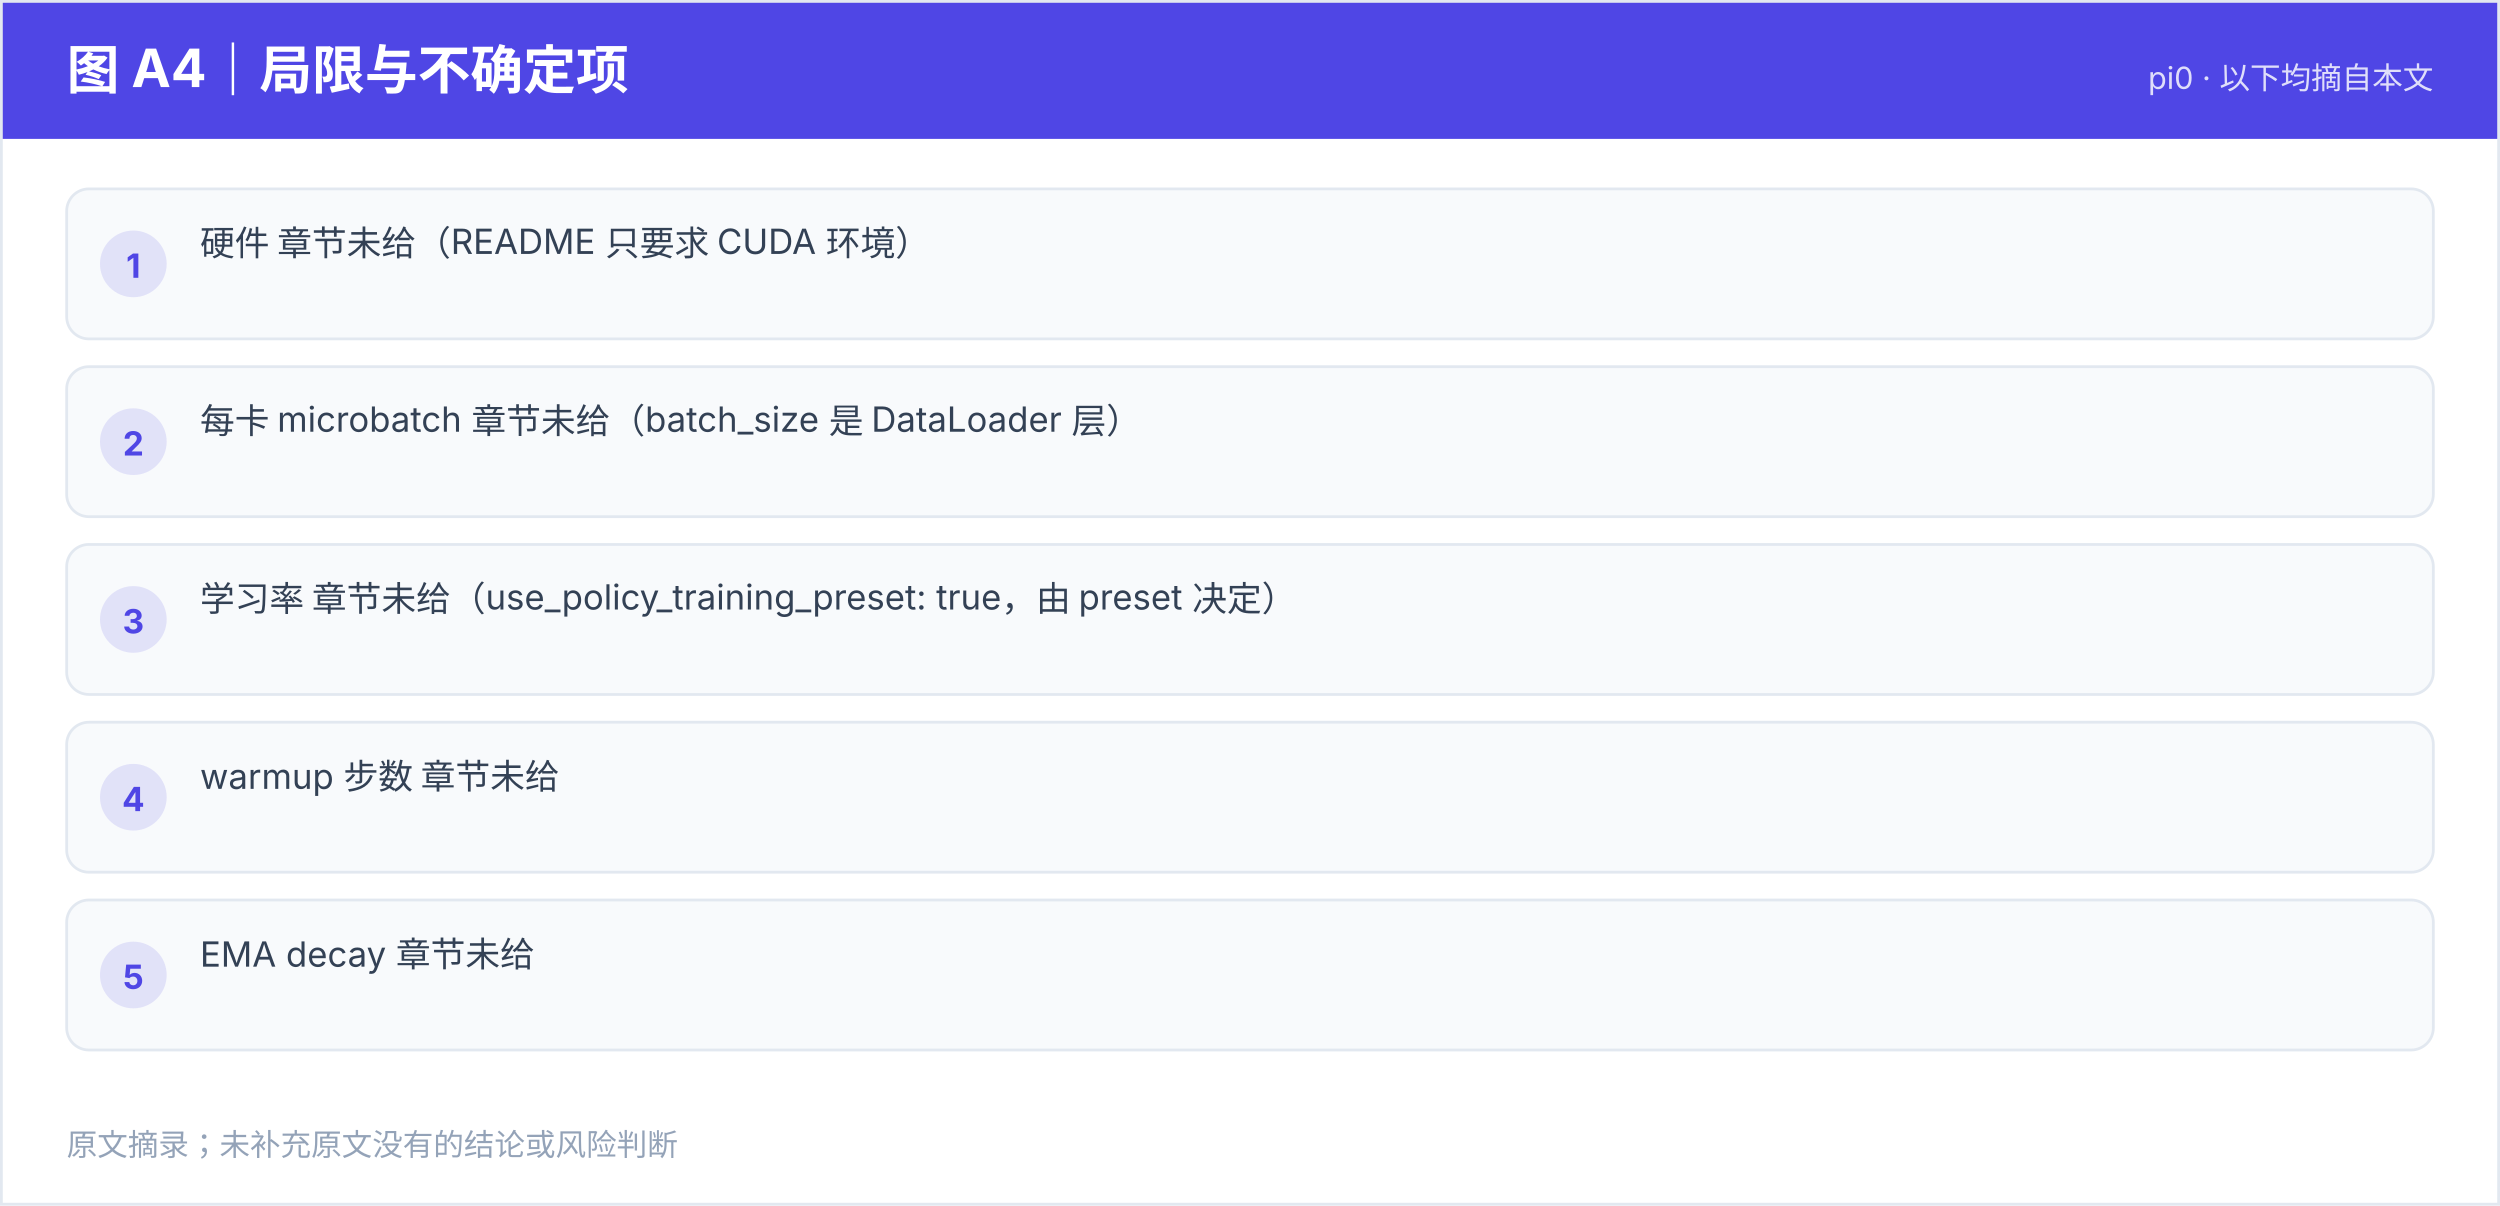
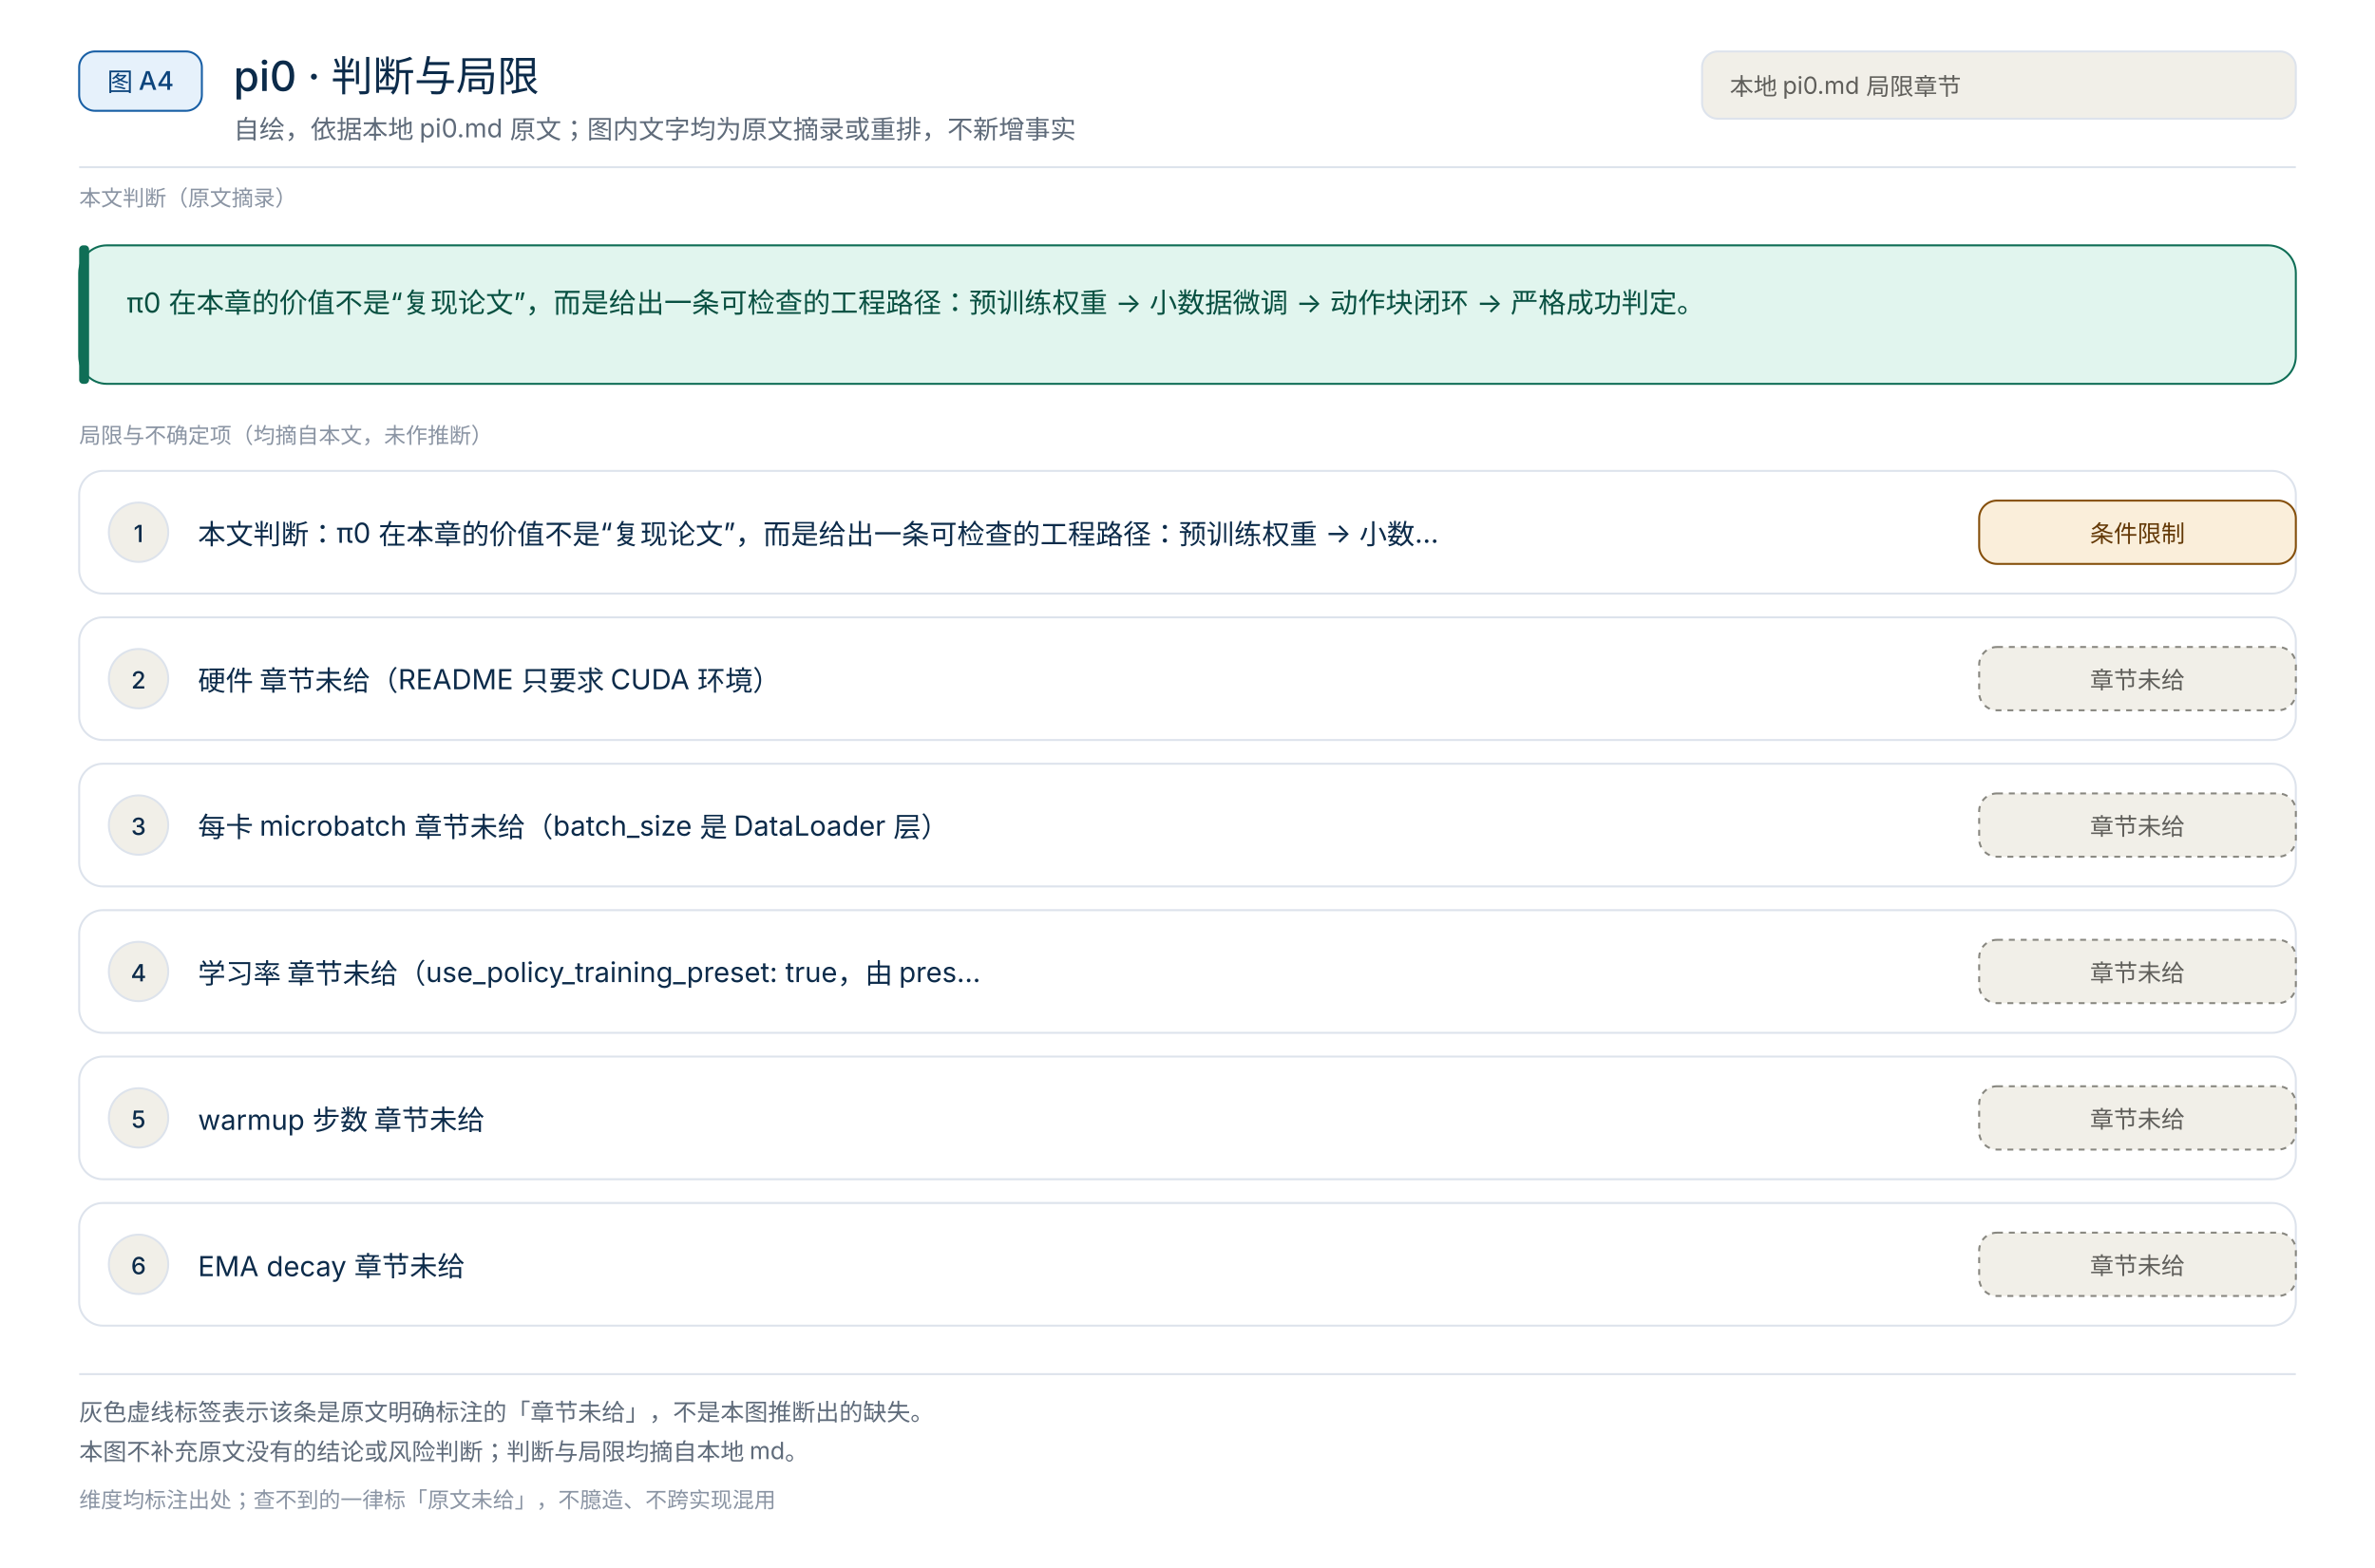
- <svg xmlns="http://www.w3.org/2000/svg" viewBox="0 0 900 434" width="900" height="434" font-family="PingFang SC, -apple-system, BlinkMacSystemFont, Microsoft YaHei, sans-serif">
-   <rect width="900" height="434" fill="#ffffff" />
-   <rect x="0" y="0" width="900" height="50" fill="#4f46e5" />
-   <text x="24" y="32" font-size="19" fill="#ffffff" font-weight="700" text-anchor="start">图 A4｜局限与不确定项</text>
-   <text x="876" y="32" font-size="11" fill="#ffffff" font-weight="400" text-anchor="end" opacity="0.82">pi0 · 以下均摘自本文</text>
-   <rect x="24" y="68" width="852" height="54" rx="8" fill="#f8fafc" stroke="#e2e8f0" />
-   <circle cx="48" cy="95" r="12" fill="#4f46e5" opacity="0.14" />
-   <text x="48" y="100" font-size="12" fill="#4f46e5" font-weight="700" text-anchor="middle">1</text>
-   <text x="72" y="92" font-size="12.5" fill="#334155" font-weight="400" text-anchor="start">硬件 章节未给（README 只要求 CUDA 环境）</text>
-   <rect x="24" y="132" width="852" height="54" rx="8" fill="#f8fafc" stroke="#e2e8f0" />
-   <circle cx="48" cy="159" r="12" fill="#4f46e5" opacity="0.14" />
-   <text x="48" y="164" font-size="12" fill="#4f46e5" font-weight="700" text-anchor="middle">2</text>
-   <text x="72" y="156" font-size="12.5" fill="#334155" font-weight="400" text-anchor="start">每卡 microbatch 章节未给（batch_size 是 DataLoader 层）</text>
-   <rect x="24" y="196" width="852" height="54" rx="8" fill="#f8fafc" stroke="#e2e8f0" />
-   <circle cx="48" cy="223" r="12" fill="#4f46e5" opacity="0.14" />
-   <text x="48" y="228" font-size="12" fill="#4f46e5" font-weight="700" text-anchor="middle">3</text>
-   <text x="72" y="220" font-size="12.5" fill="#334155" font-weight="400" text-anchor="start">学习率 章节未给（use_policy_training_preset: true，由 preset 决定）</text>
-   <rect x="24" y="260" width="852" height="54" rx="8" fill="#f8fafc" stroke="#e2e8f0" />
-   <circle cx="48" cy="287" r="12" fill="#4f46e5" opacity="0.14" />
-   <text x="48" y="292" font-size="12" fill="#4f46e5" font-weight="700" text-anchor="middle">4</text>
-   <text x="72" y="284" font-size="12.5" fill="#334155" font-weight="400" text-anchor="start">warmup 步数 章节未给</text>
-   <rect x="24" y="324" width="852" height="54" rx="8" fill="#f8fafc" stroke="#e2e8f0" />
-   <circle cx="48" cy="351" r="12" fill="#4f46e5" opacity="0.14" />
-   <text x="48" y="356" font-size="12" fill="#4f46e5" font-weight="700" text-anchor="middle">5</text>
-   <text x="72" y="348" font-size="12.5" fill="#334155" font-weight="400" text-anchor="start">EMA decay 章节未给</text>
-   <text x="24" y="416" font-size="11" fill="#94a3b8" font-weight="400" text-anchor="start">原文摘录；未补充原文没有的结论或风险判断</text>
-   <rect x="0.5" y="0.5" width="899" height="433" fill="none" stroke="#e2e8f0" />
+ <svg xmlns="http://www.w3.org/2000/svg" width="1200" height="792" viewBox="0 0 1200 792" role="img">
+   <defs>
+     <marker id="arrow" viewBox="0 0 10 10" refX="8" refY="5" markerWidth="6" markerHeight="6" orient="auto-start-reverse">
+       <path d="M2 1L8 5L2 9" fill="none" stroke="#185FA5" stroke-width="1.6" stroke-linecap="round" stroke-linejoin="round" />
+     </marker>
+   </defs>
+   <rect x="0" y="0" width="1200" height="792" rx="0" fill="#FFFFFF" stroke="#FFFFFF" stroke-width="1" />
+   <text x="118" y="46" font-family="-apple-system,BlinkMacSystemFont,'PingFang SC','Microsoft YaHei',sans-serif" font-size="21" font-weight="500" fill="#0C2B4A" text-anchor="start">pi0 · 判断与局限</text>
+   <text x="118" y="70" font-family="-apple-system,BlinkMacSystemFont,'PingFang SC','Microsoft YaHei',sans-serif" font-size="13" font-weight="400" fill="#5F6B7A" text-anchor="start">自绘，依据本地 pi0.md 原文；图内文字均为原文摘录或重排，不新增事实</text>
+   <rect x="40" y="84" width="1120" height="1" rx="0" fill="#DDE3EC" stroke="#DDE3EC" stroke-width="0" />
+   <rect x="860" y="26" width="300" height="34" rx="8" fill="#F1EFE8" stroke="#DDE3EC" stroke-width="1" />
+   <text x="874" y="48" font-family="-apple-system,BlinkMacSystemFont,'PingFang SC','Microsoft YaHei',sans-serif" font-size="12" font-weight="400" fill="#5F5E5A" text-anchor="start">本地 pi0.md 局限章节</text>
+   <rect x="40" y="26" width="62" height="30" rx="8" fill="#E6F1FB" stroke="#185FA5" stroke-width="1" />
+   <text x="71" y="46" font-family="-apple-system,BlinkMacSystemFont,'PingFang SC','Microsoft YaHei',sans-serif" font-size="13" font-weight="500" fill="#0C447C" text-anchor="middle">图 A4</text>
+   <text x="40" y="104" font-family="-apple-system,BlinkMacSystemFont,'PingFang SC','Microsoft YaHei',sans-serif" font-size="11" font-weight="400" fill="#8A94A3" text-anchor="start">本文判断（原文摘录）</text>
+   <rect x="40" y="124" width="1120" height="70" rx="14" fill="#E1F5EE" stroke="#0F6E56" stroke-width="1" />
+   <rect x="40" y="124" width="5" height="70" rx="2" fill="#0F6E56" stroke="#0F6E56" stroke-width="0" />
+   <text x="64" y="158" font-family="-apple-system,BlinkMacSystemFont,'PingFang SC','Microsoft YaHei',sans-serif" font-size="14" font-weight="400" fill="#085041" text-anchor="start">π0 在本章的价值不是“复现论文”，而是给出一条可检查的工程路径：预训练权重 → 小数据微调 → 动作块闭环 → 严格成功判定。</text>
+   <text x="40" y="224" font-family="-apple-system,BlinkMacSystemFont,'PingFang SC','Microsoft YaHei',sans-serif" font-size="11" font-weight="400" fill="#8A94A3" text-anchor="start">局限与不确定项（均摘自本文，未作推断）</text>
+   <rect x="40" y="238" width="1120" height="62" rx="12" fill="#FFFFFF" stroke="#DDE3EC" stroke-width="1" />
+   <circle cx="70" cy="269" r="15" fill="#F1EFE8" stroke="#DDE3EC" stroke-width="1" />
+   <text x="70" y="274" font-family="-apple-system,BlinkMacSystemFont,'PingFang SC','Microsoft YaHei',sans-serif" font-size="12" font-weight="500" fill="#0C2B4A" text-anchor="middle">1</text>
+   <text x="100" y="275" font-family="-apple-system,BlinkMacSystemFont,'PingFang SC','Microsoft YaHei',sans-serif" font-size="14" font-weight="400" fill="#0C2B4A" text-anchor="start">本文判断：π0 在本章的价值不是“复现论文”，而是给出一条可检查的工程路径：预训练权重 → 小数…</text>
+   <rect x="1000" y="253" width="160" height="32" rx="9" fill="#FAEEDA" stroke="#854F0B" stroke-width="1" />
+   <text x="1080" y="274" font-family="-apple-system,BlinkMacSystemFont,'PingFang SC','Microsoft YaHei',sans-serif" font-size="12" font-weight="400" fill="#633806" text-anchor="middle">条件限制</text>
+   <rect x="40" y="312" width="1120" height="62" rx="12" fill="#FFFFFF" stroke="#DDE3EC" stroke-width="1" />
+   <circle cx="70" cy="343" r="15" fill="#F1EFE8" stroke="#DDE3EC" stroke-width="1" />
+   <text x="70" y="348" font-family="-apple-system,BlinkMacSystemFont,'PingFang SC','Microsoft YaHei',sans-serif" font-size="12" font-weight="500" fill="#0C2B4A" text-anchor="middle">2</text>
+   <text x="100" y="349" font-family="-apple-system,BlinkMacSystemFont,'PingFang SC','Microsoft YaHei',sans-serif" font-size="14" font-weight="400" fill="#0C2B4A" text-anchor="start">硬件 章节未给（README 只要求 CUDA 环境）</text>
+   <rect x="1000" y="327" width="160" height="32" rx="9" fill="#F1EFE8" stroke="#888780" stroke-width="1" stroke-dasharray="3 3" />
+   <text x="1080" y="348" font-family="-apple-system,BlinkMacSystemFont,'PingFang SC','Microsoft YaHei',sans-serif" font-size="12" font-weight="400" fill="#5F5E5A" text-anchor="middle">章节未给</text>
+   <rect x="40" y="386" width="1120" height="62" rx="12" fill="#FFFFFF" stroke="#DDE3EC" stroke-width="1" />
+   <circle cx="70" cy="417" r="15" fill="#F1EFE8" stroke="#DDE3EC" stroke-width="1" />
+   <text x="70" y="422" font-family="-apple-system,BlinkMacSystemFont,'PingFang SC','Microsoft YaHei',sans-serif" font-size="12" font-weight="500" fill="#0C2B4A" text-anchor="middle">3</text>
+   <text x="100" y="423" font-family="-apple-system,BlinkMacSystemFont,'PingFang SC','Microsoft YaHei',sans-serif" font-size="14" font-weight="400" fill="#0C2B4A" text-anchor="start">每卡 microbatch 章节未给（batch_size 是 DataLoader 层）</text>
+   <rect x="1000" y="401" width="160" height="32" rx="9" fill="#F1EFE8" stroke="#888780" stroke-width="1" stroke-dasharray="3 3" />
+   <text x="1080" y="422" font-family="-apple-system,BlinkMacSystemFont,'PingFang SC','Microsoft YaHei',sans-serif" font-size="12" font-weight="400" fill="#5F5E5A" text-anchor="middle">章节未给</text>
+   <rect x="40" y="460" width="1120" height="62" rx="12" fill="#FFFFFF" stroke="#DDE3EC" stroke-width="1" />
+   <circle cx="70" cy="491" r="15" fill="#F1EFE8" stroke="#DDE3EC" stroke-width="1" />
+   <text x="70" y="496" font-family="-apple-system,BlinkMacSystemFont,'PingFang SC','Microsoft YaHei',sans-serif" font-size="12" font-weight="500" fill="#0C2B4A" text-anchor="middle">4</text>
+   <text x="100" y="497" font-family="-apple-system,BlinkMacSystemFont,'PingFang SC','Microsoft YaHei',sans-serif" font-size="14" font-weight="400" fill="#0C2B4A" text-anchor="start">学习率 章节未给（use_policy_training_preset: true，由 pres…</text>
+   <rect x="1000" y="475" width="160" height="32" rx="9" fill="#F1EFE8" stroke="#888780" stroke-width="1" stroke-dasharray="3 3" />
+   <text x="1080" y="496" font-family="-apple-system,BlinkMacSystemFont,'PingFang SC','Microsoft YaHei',sans-serif" font-size="12" font-weight="400" fill="#5F5E5A" text-anchor="middle">章节未给</text>
+   <rect x="40" y="534" width="1120" height="62" rx="12" fill="#FFFFFF" stroke="#DDE3EC" stroke-width="1" />
+   <circle cx="70" cy="565" r="15" fill="#F1EFE8" stroke="#DDE3EC" stroke-width="1" />
+   <text x="70" y="570" font-family="-apple-system,BlinkMacSystemFont,'PingFang SC','Microsoft YaHei',sans-serif" font-size="12" font-weight="500" fill="#0C2B4A" text-anchor="middle">5</text>
+   <text x="100" y="571" font-family="-apple-system,BlinkMacSystemFont,'PingFang SC','Microsoft YaHei',sans-serif" font-size="14" font-weight="400" fill="#0C2B4A" text-anchor="start">warmup 步数 章节未给</text>
+   <rect x="1000" y="549" width="160" height="32" rx="9" fill="#F1EFE8" stroke="#888780" stroke-width="1" stroke-dasharray="3 3" />
+   <text x="1080" y="570" font-family="-apple-system,BlinkMacSystemFont,'PingFang SC','Microsoft YaHei',sans-serif" font-size="12" font-weight="400" fill="#5F5E5A" text-anchor="middle">章节未给</text>
+   <rect x="40" y="608" width="1120" height="62" rx="12" fill="#FFFFFF" stroke="#DDE3EC" stroke-width="1" />
+   <circle cx="70" cy="639" r="15" fill="#F1EFE8" stroke="#DDE3EC" stroke-width="1" />
+   <text x="70" y="644" font-family="-apple-system,BlinkMacSystemFont,'PingFang SC','Microsoft YaHei',sans-serif" font-size="12" font-weight="500" fill="#0C2B4A" text-anchor="middle">6</text>
+   <text x="100" y="645" font-family="-apple-system,BlinkMacSystemFont,'PingFang SC','Microsoft YaHei',sans-serif" font-size="14" font-weight="400" fill="#0C2B4A" text-anchor="start">EMA decay 章节未给</text>
+   <rect x="1000" y="623" width="160" height="32" rx="9" fill="#F1EFE8" stroke="#888780" stroke-width="1" stroke-dasharray="3 3" />
+   <text x="1080" y="644" font-family="-apple-system,BlinkMacSystemFont,'PingFang SC','Microsoft YaHei',sans-serif" font-size="12" font-weight="400" fill="#5F5E5A" text-anchor="middle">章节未给</text>
+   <rect x="40" y="694" width="1120" height="1" rx="0" fill="#DDE3EC" stroke="#DDE3EC" stroke-width="0" />
+   <text x="40" y="718" font-family="-apple-system,BlinkMacSystemFont,'PingFang SC','Microsoft YaHei',sans-serif" font-size="12" font-weight="400" fill="#5F6B7A" text-anchor="start">灰色虚线标签表示该条是原文明确标注的「章节未给」，不是本图推断出的缺失。</text>
+   <text x="40" y="738" font-family="-apple-system,BlinkMacSystemFont,'PingFang SC','Microsoft YaHei',sans-serif" font-size="12" font-weight="400" fill="#5F6B7A" text-anchor="start">本图不补充原文没有的结论或风险判断；判断与局限均摘自本地 md。</text>
+   <text x="40" y="762" font-family="-apple-system,BlinkMacSystemFont,'PingFang SC','Microsoft YaHei',sans-serif" font-size="11" font-weight="400" fill="#8A94A3" text-anchor="start">维度均标注出处；查不到的一律标「原文未给」，不臆造、不跨实现混用</text>
</svg>
